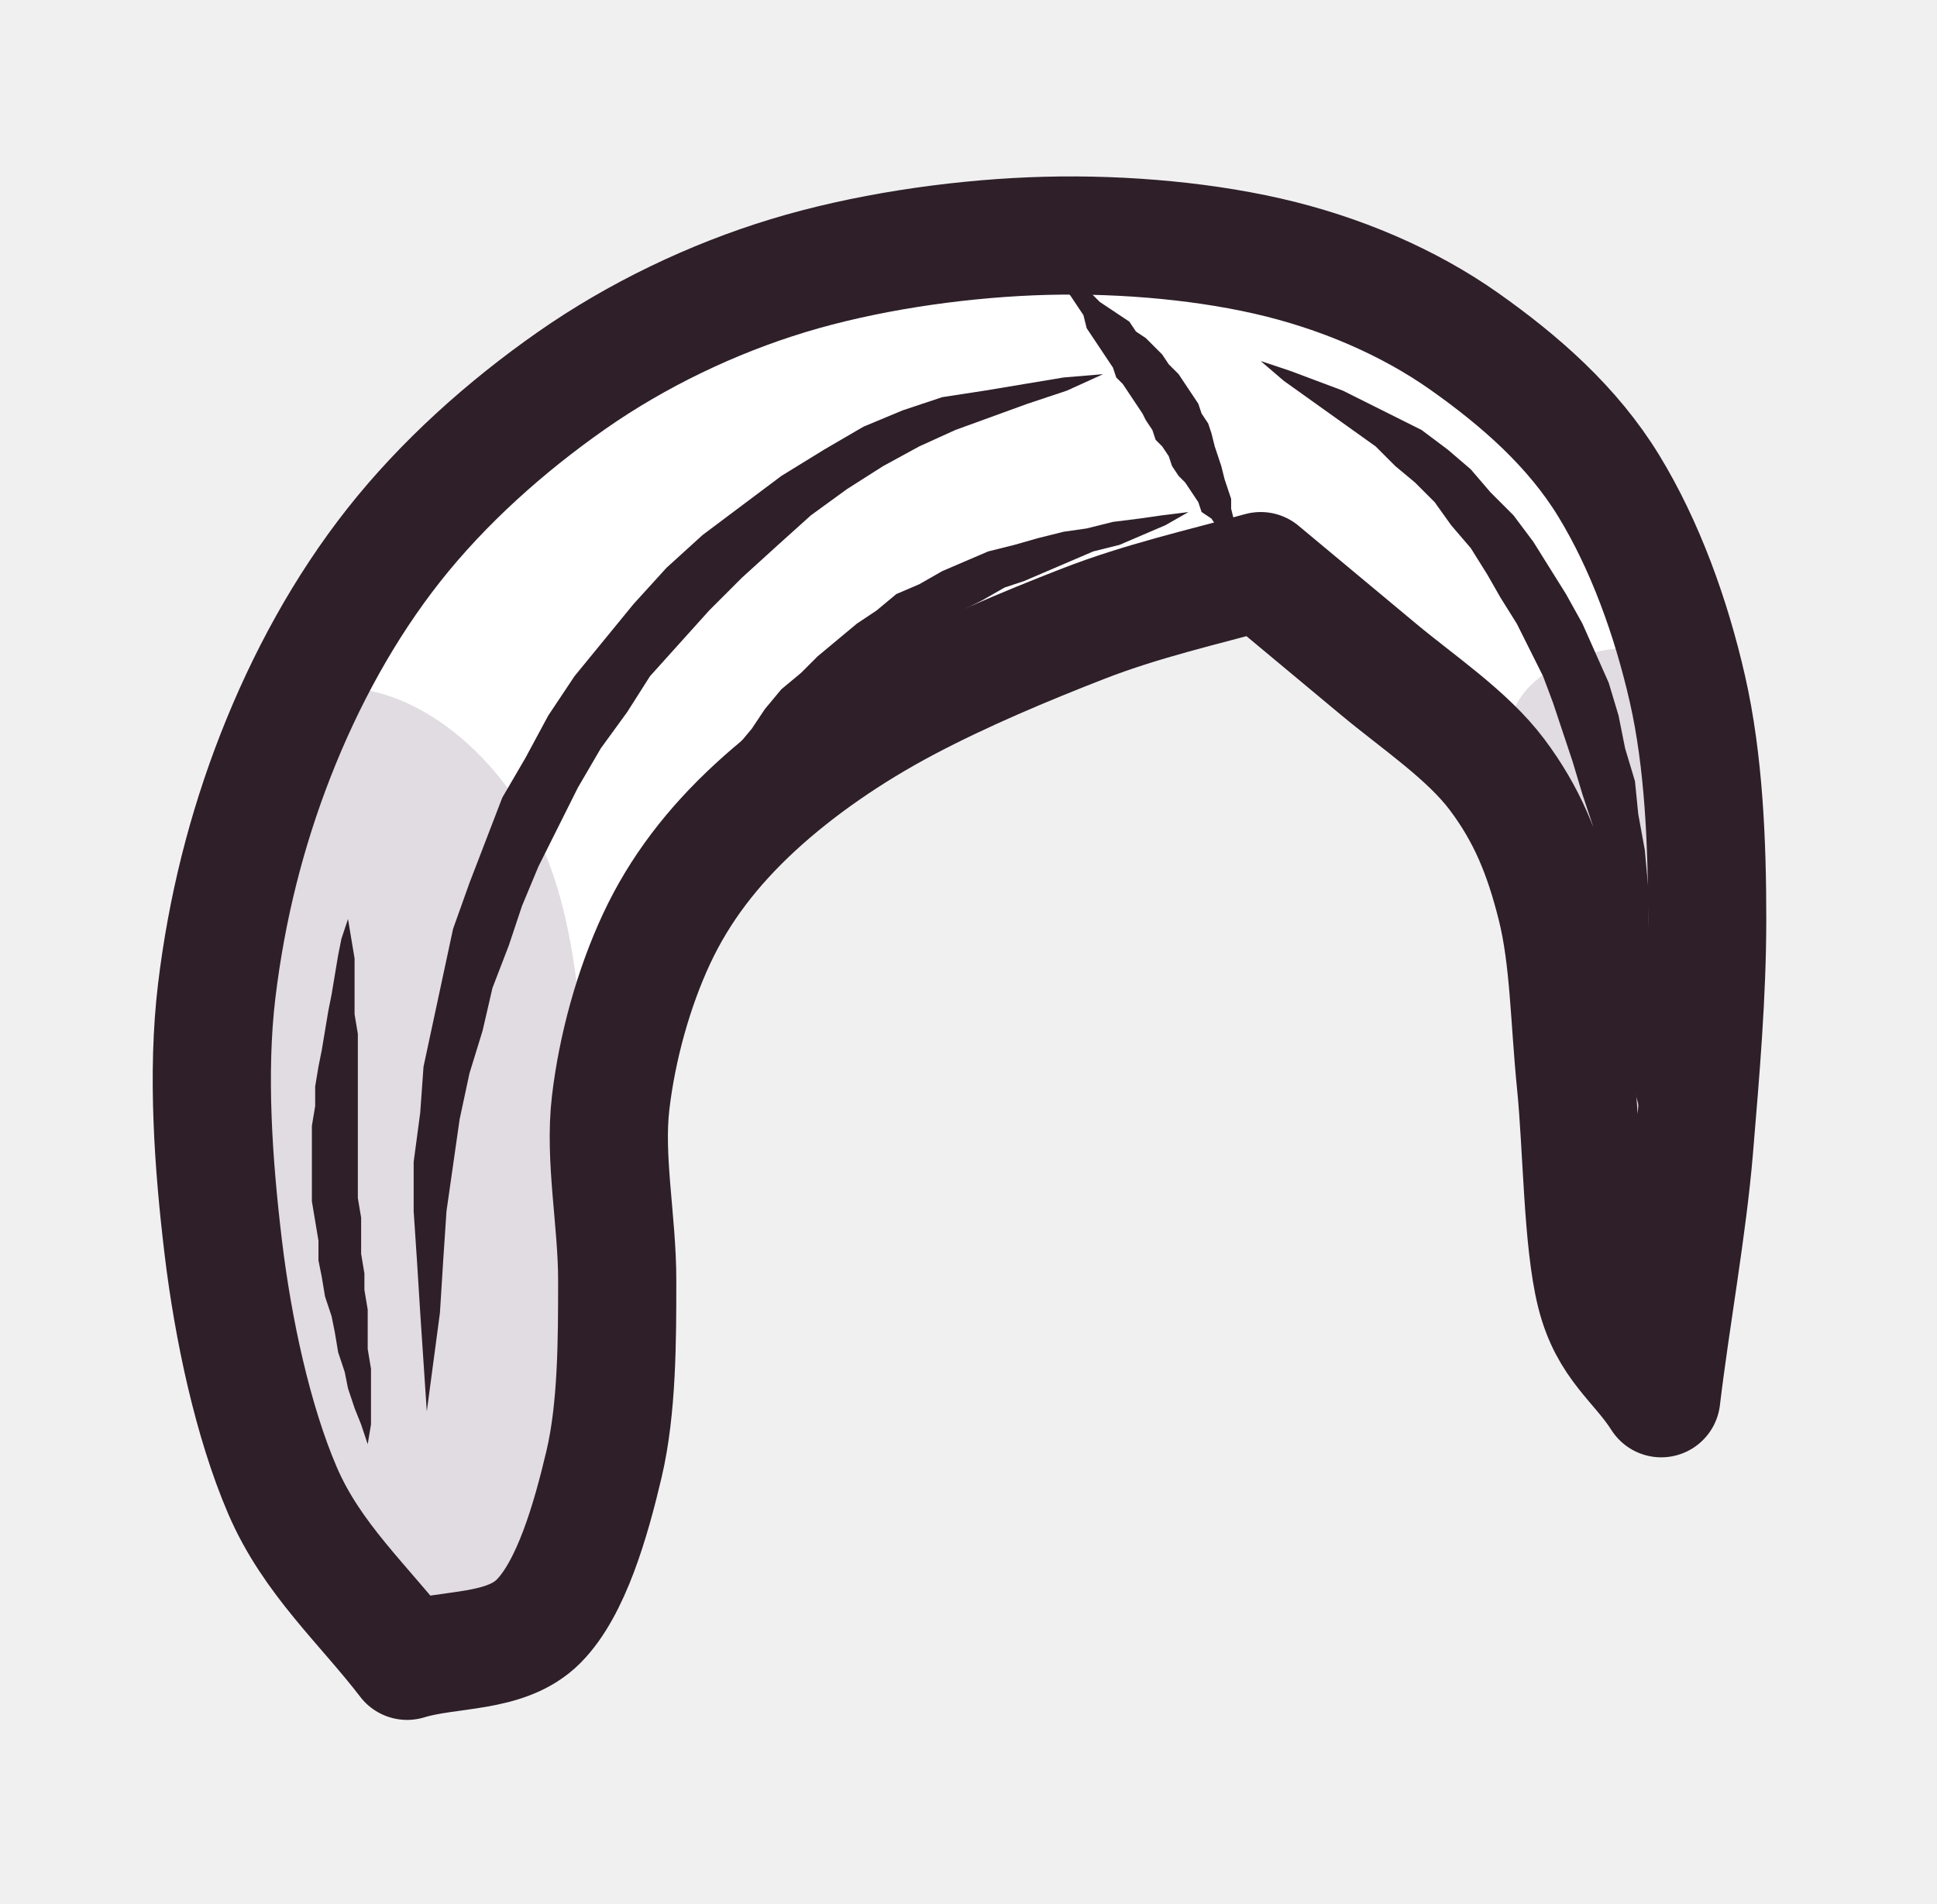
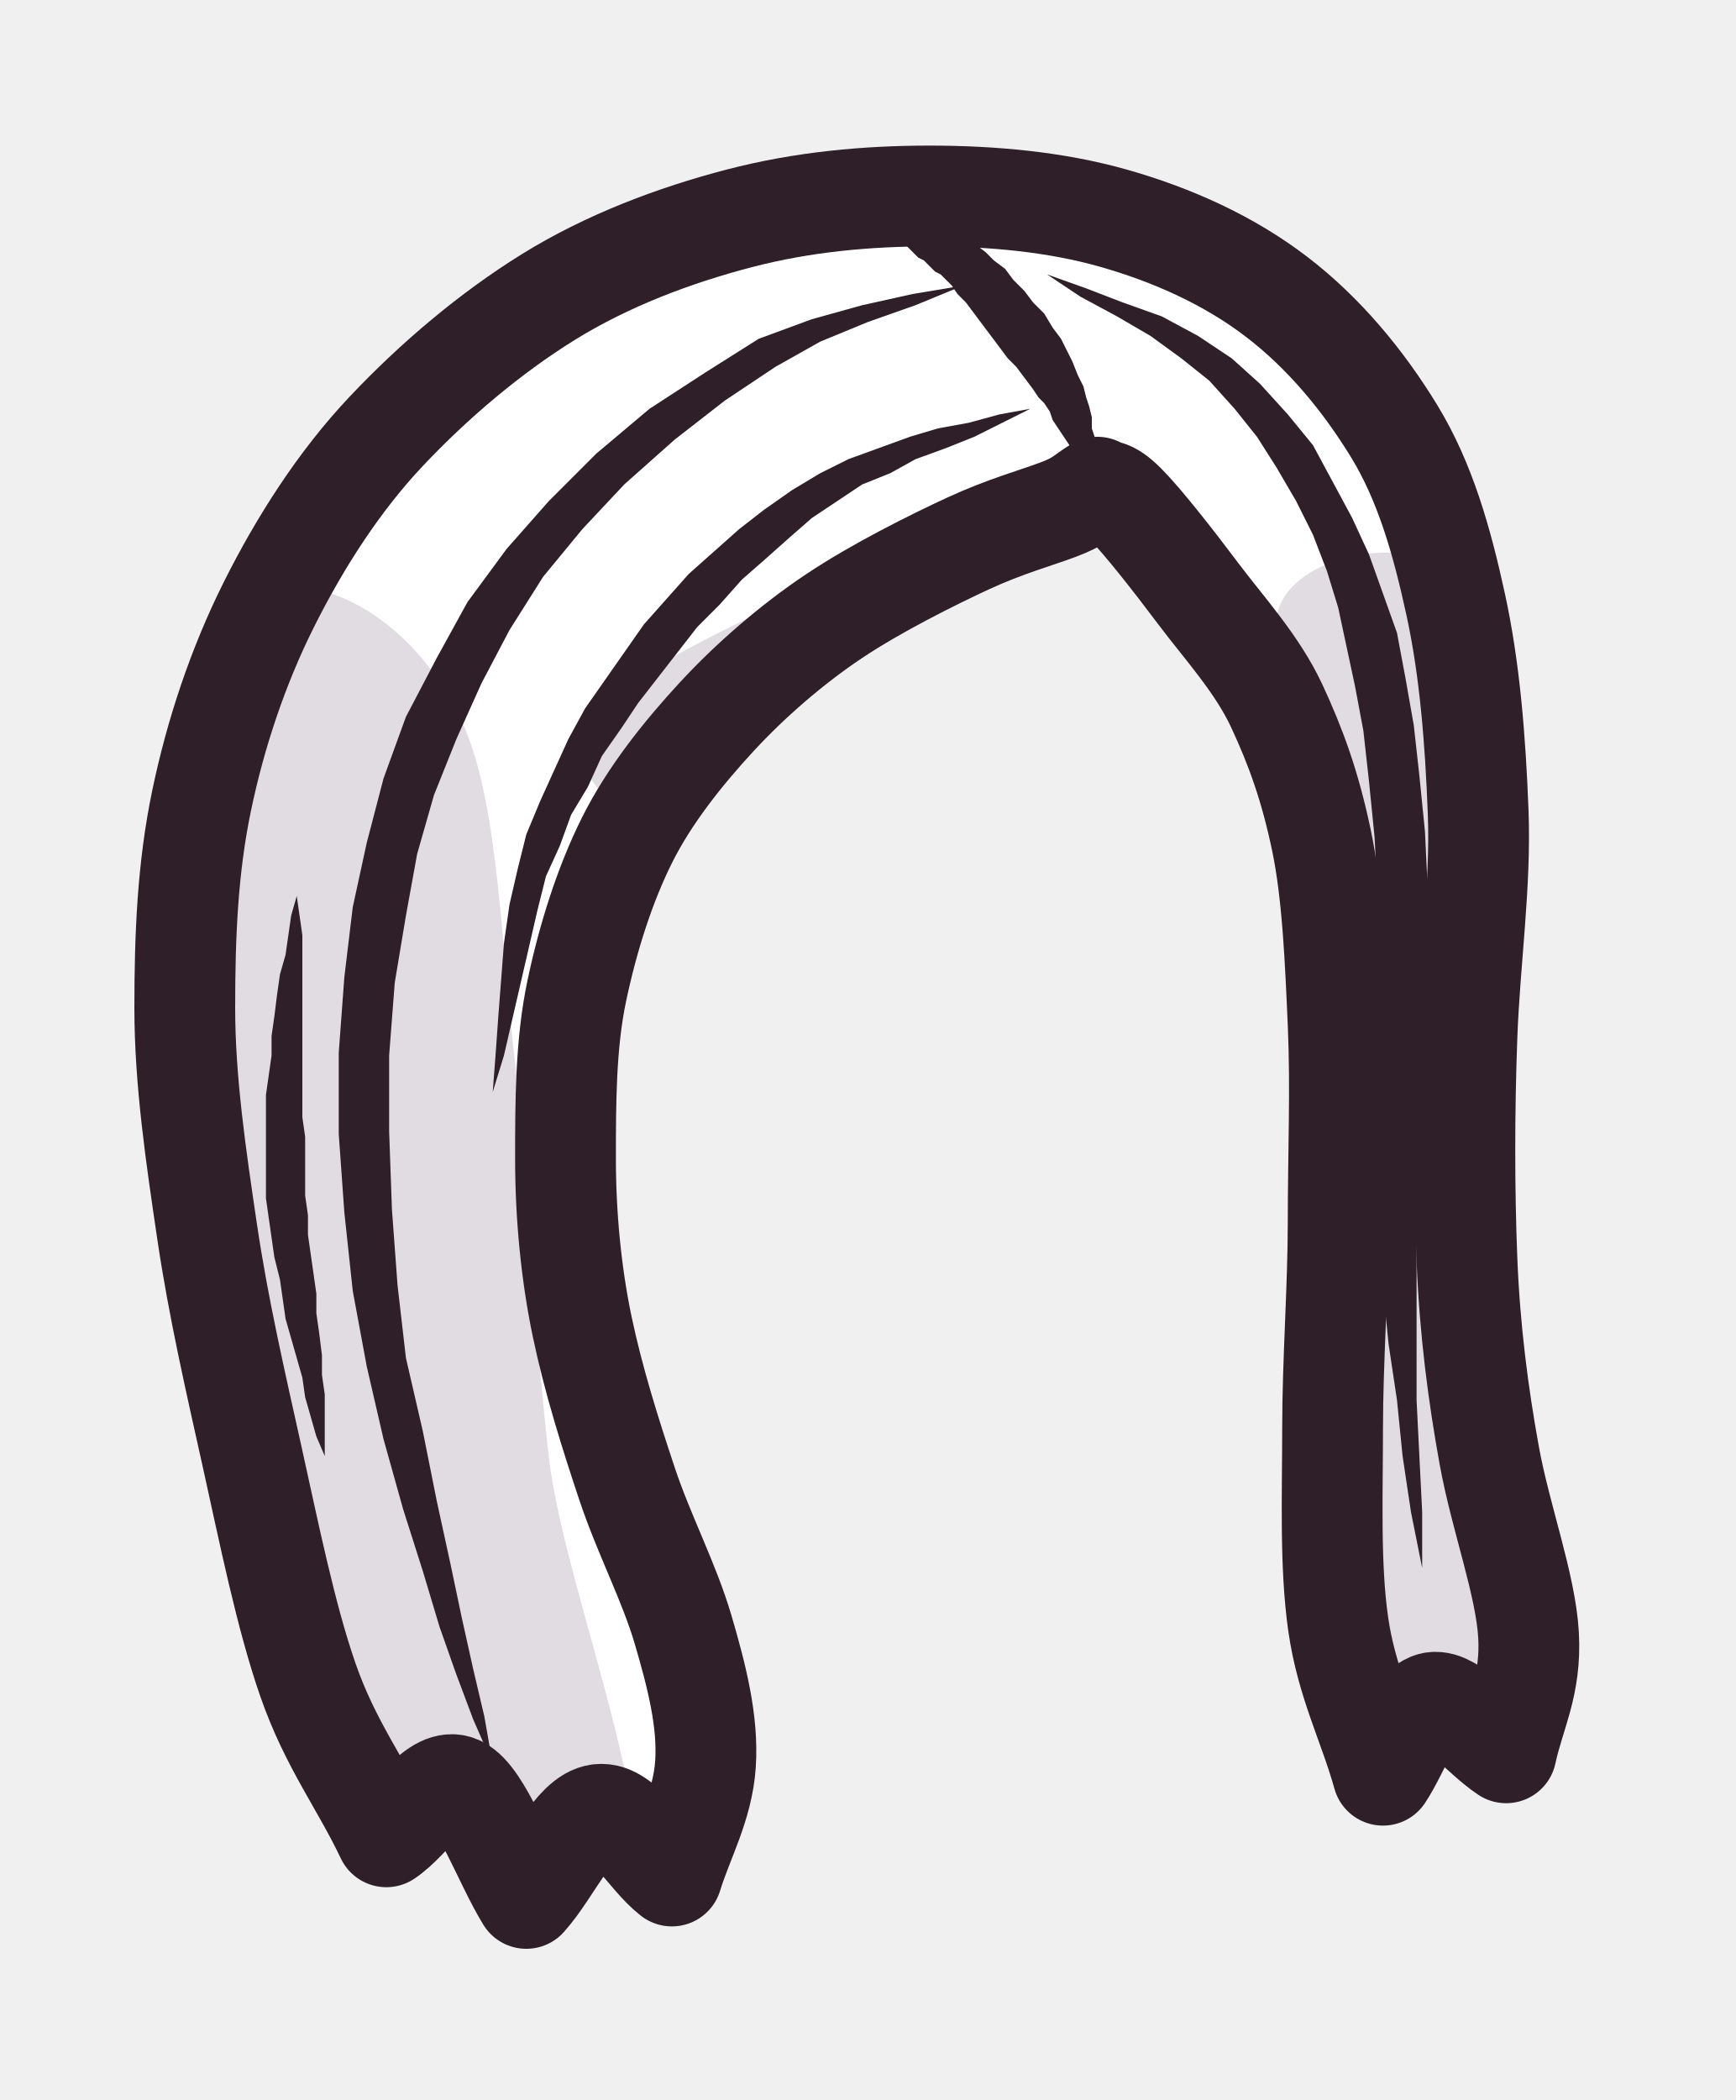
- <svg xmlns="http://www.w3.org/2000/svg" viewBox="0 0 59 58" width="59" height="58">
+ <svg xmlns="http://www.w3.org/2000/svg" viewBox="0 0 62 75" width="62" height="75">
  <defs>
-     <path id="person-hair-front-middle-part-front-shape" d="M12.4 50.6C11.1 48.9 9.5 47.5 8.6 45.4C7.7 43.3 7.1 40.5 6.8 38C6.5 35.5 6.3 32.7 6.6 30.2C6.9 27.7 7.5 25.3 8.4 23C9.3 20.7 10.5 18.5 12 16.6C13.5 14.7 15.4 13 17.4 11.6C19.4 10.2 21.7 9.1 24 8.4C26.3 7.7 29 7.3 31.4 7.2C33.8 7.1 36.4 7.3 38.6 7.8C40.8 8.3 42.9 9.2 44.6 10.4C46.3 11.6 47.9 13 49 14.8C50.1 16.6 50.9 18.8 51.4 21C51.9 23.2 52 25.7 52 28C52 30.3 51.8 32.6 51.6 35C51.4 37.4 50.9 40.1 50.6 42.6C49.9 41.5 49 41 48.6 39.4C48.2 37.8 48.2 35 48 33C47.8 31 47.8 29.2 47.4 27.6C47 26 46.5 24.8 45.6 23.6C44.7 22.4 43.2 21.4 42 20.4C40.8 19.4 39.6 18.4 38.4 17.4C36.6 17.9 34.8 18.3 33 19C31.2 19.7 29.3 20.5 27.6 21.4C25.9 22.3 24.3 23.4 23 24.6C21.7 25.8 20.7 27.1 20 28.6C19.3 30.1 18.8 31.9 18.6 33.6C18.4 35.3 18.8 37.2 18.8 39C18.8 40.8 18.8 42.9 18.4 44.6C18 46.3 17.4 48.4 16.4 49.4C15.4 50.4 13.7 50.2 12.4 50.6Z" />
+     <path id="person-hair-front-middle-part-front-shape" d="M13.8 65.6C12.9 63.7 11.8 62.3 11 60C10.2 57.7 9.6 54.7 9 52C8.4 49.3 7.8 46.7 7.4 44C7 41.3 6.6 38.6 6.6 36C6.6 33.4 6.7 31 7.2 28.6C7.7 26.2 8.5 23.8 9.6 21.6C10.7 19.4 12.1 17.2 13.8 15.4C15.5 13.6 17.5 11.9 19.6 10.6C21.7 9.3 24.1 8.4 26.4 7.8C28.7 7.2 31 7 33.2 7C35.4 7 37.7 7.2 39.8 7.8C41.9 8.4 43.9 9.3 45.6 10.6C47.3 11.9 48.7 13.6 49.8 15.4C50.9 17.2 51.5 19.3 52 21.6C52.5 23.9 52.7 26.4 52.8 29C52.9 31.6 52.5 34.3 52.4 37C52.3 39.7 52.3 42.5 52.4 45C52.5 47.5 52.8 49.8 53.2 52C53.6 54.2 54.5 56.6 54.6 58.4C54.7 60.2 54.1 61.2 53.8 62.6C52.9 62 51.9 60.7 51.2 60.8C50.5 60.9 50 62.5 49.4 63.4C48.9 61.6 48.1 60.1 47.8 58C47.5 55.9 47.6 53.4 47.6 51C47.6 48.6 47.8 46 47.8 43.6C47.8 41.2 47.9 38.9 47.8 36.6C47.7 34.3 47.6 31.9 47.2 30C46.8 28.1 46.3 26.7 45.6 25.2C44.9 23.7 43.7 22.4 42.8 21.2C41.9 20 40.8 18.6 40.2 18C39.6 17.4 39.5 17.6 39.2 17.4C38.7 17.7 38.6 17.9 37.8 18.2C37 18.5 35.9 18.8 34.6 19.4C33.3 20 31.3 21 29.8 22C28.3 23 26.8 24.3 25.6 25.6C24.4 26.9 23.2 28.4 22.4 30C21.6 31.6 21 33.5 20.6 35.4C20.2 37.3 20.2 39.4 20.2 41.4C20.2 43.4 20.4 45.5 20.8 47.4C21.2 49.3 21.8 51.2 22.4 53C23 54.8 23.9 56.5 24.4 58.2C24.9 59.9 25.3 61.5 25.2 63C25.1 64.5 24.4 65.7 24 67C23.1 66.3 22.3 64.7 21.4 64.8C20.5 64.9 19.7 66.8 18.8 67.8C18 66.5 17.2 64.2 16.4 63.8C15.6 63.4 14.7 65 13.8 65.6Z" />
    <clipPath id="person-hair-front-middle-part-front-clip">
      <use href="#person-hair-front-middle-part-front-shape" />
    </clipPath>
  </defs>
  <g id="fill-hair">
    <use href="#person-hair-front-middle-part-front-shape" fill="#ffffff" />
  </g>
  <g id="shade" clip-path="url(#person-hair-front-middle-part-front-clip)">
-     <path d="M4 24C5.2 18.5 8.9 20.7 11 21C13.1 21.3 15.4 23.2 16.6 26C17.8 28.8 17.9 33.3 18 38C18.1 42.7 19.7 51.3 17.4 54C15.1 56.7 6.2 59 4 54C1.8 49 2.8 29.5 4 24Z" fill="#3f2541" fill-opacity="0.16" />
-     <path d="M46 22C46.4 20 49.7 19.3 51 20C52.3 20.7 53.5 22 54 26C54.5 30 54.8 41 54 44C53.2 47 49.9 46 49 44C48.1 42 48.9 35.7 48.4 32C47.9 28.3 45.6 24 46 22Z" fill="#3f2541" fill-opacity="0.16" />
-     <path d="M21 24.6C22 23.3 26.2 21.3 29 20C31.8 18.7 35.7 17 38 17C40.3 17 41.5 18.8 43 20C44.5 21.2 47.2 23.6 47 24C46.8 24.4 43.7 23.2 42 22.6C40.3 22 39.2 20.4 37 20.6C34.8 20.8 31.3 22.4 29 23.6C26.7 24.8 24.3 27.8 23 28C21.7 28.2 20 25.9 21 24.6Z" fill="#3f2541" fill-opacity="0.16" />
+     <path d="M4 24C5.2 15.8 8.9 20.7 11 21C13.1 21.3 15.4 23.2 16.6 26C17.8 28.8 17.9 33.7 18.4 38C18.9 42.3 19 46.7 19.6 52C20.2 57.3 24.6 67 22 70C19.4 73 7 77.7 4 70C1 62.3 2.8 32.2 4 24Z" fill="#3f2541" fill-opacity="0.16" />
+     <path d="M45.6 22C46 20 49.4 19.3 51 20C52.6 20.7 54.2 18.7 55 26C55.8 33.3 56.9 57.7 56 64C55.1 70.3 50.6 69.3 49.4 64C48.2 58.7 49.2 39 48.6 32C48 25 45.2 24 45.6 22Z" fill="#3f2541" fill-opacity="0.16" />
+     <path d="M21 25.6C22 24.3 26.4 22.2 29 21C31.6 19.8 34.9 18.9 36.6 18.6C38.3 18.3 38.3 18.8 39.2 19C40.1 19.2 40.8 18.7 42 19.6C43.2 20.5 46.4 23.8 46.4 24.4C46.4 25 43.6 23.9 42 23.4C40.4 22.9 39.2 21.2 37 21.4C34.8 21.6 31.3 23.3 29 24.6C26.7 25.9 24.3 28.8 23 29C21.7 29.2 20 26.9 21 25.6Z" fill="#3f2541" fill-opacity="0.16" />
  </g>
  <g id="ink">
    <use href="#person-hair-front-middle-part-front-shape" fill="none" stroke="#2e1f29" stroke-width="3.6" stroke-linecap="round" stroke-linejoin="round" />
-     <path d="M37.6 16.6L37.6 16.2L37.6 15.9L37.5 15.5L37.5 15.2L37.4 14.9L37.3 14.6L37.2 14.2L37.1 13.9L37 13.6L36.9 13.2L36.8 12.9L36.6 12.6L36.5 12.3L36.3 12L36.1 11.7L35.9 11.4L35.6 11.1L35.4 10.8L35.2 10.6L34.9 10.3L34.6 10.1L34.4 9.8L34.1 9.6L33.8 9.4L33.5 9.2L33.3 9L33 8.7L32.8 8.4L32.4 8.8L32.6 9L32.8 9.3L33 9.6L33.1 10L33.3 10.3L33.5 10.6L33.7 10.9L33.9 11.2L34 11.5L34.2 11.7L34.4 12L34.6 12.3L34.8 12.6L34.9 12.8L35.1 13.1L35.2 13.4L35.4 13.6L35.6 13.9L35.7 14.2L35.9 14.5L36.1 14.7L36.3 15L36.5 15.3L36.6 15.6L36.9 15.8L37.1 16.1L37.3 16.4L37.6 16.6Z" fill="#2e1f29" />
-     <path d="M33.6 11.4L32.4 11.5L31.2 11.7L30 11.9L28.7 12.1L27.5 12.5L26.3 13L25.1 13.7L23.8 14.5L22.6 15.4L21.4 16.3L20.3 17.3L19.3 18.4L18.4 19.5L17.5 20.6L16.7 21.8L16 23.1L15.3 24.3L14.8 25.6L14.3 26.9L13.8 28.3L13.5 29.7L13.2 31.1L12.9 32.5L12.8 33.9L12.6 35.4L12.6 36.9L12.7 38.4L12.8 40L12.9 41.5L13 43L13 43L13.2 41.5L13.4 40L13.5 38.4L13.6 36.9L13.8 35.5L14 34.1L14.3 32.7L14.7 31.4L15 30.1L15.5 28.8L15.9 27.6L16.4 26.4L17 25.2L17.6 24L18.3 22.8L19.1 21.7L19.8 20.6L20.7 19.6L21.6 18.6L22.6 17.6L23.7 16.6L24.7 15.7L25.8 14.9L26.9 14.2L28 13.6L29.1 13.1L30.2 12.7L31.3 12.3L32.5 11.9L33.6 11.4Z" fill="#2e1f29" />
-     <path d="M36.2 15.6L35.4 15.7L34.7 15.8L33.9 15.9L33.1 16.1L32.4 16.2L31.6 16.4L30.9 16.6L30.1 16.8L29.4 17.1L28.7 17.4L28 17.8L27.3 18.1L26.7 18.6L26.1 19L25.5 19.5L24.9 20L24.4 20.5L23.8 21L23.3 21.6L22.9 22.2L22.4 22.8L22.1 23.4L21.7 24.1L21.4 24.8L21.1 25.5L20.9 26.2L20.7 26.9L20.4 27.6L20.2 28.3L20 29L20 29L20.5 28.4L20.9 27.8L21.3 27.2L21.6 26.5L22 25.9L22.3 25.3L22.7 24.7L23.1 24.1L23.5 23.5L23.9 23L24.4 22.5L24.9 22L25.4 21.6L25.9 21.1L26.4 20.6L27 20.2L27.6 19.8L28.1 19.4L28.7 19L29.3 18.6L29.9 18.3L30.6 17.9L31.2 17.7L31.9 17.4L32.6 17.1L33.3 16.8L34.1 16.6L34.8 16.3L35.5 16L36.2 15.6Z" fill="#2e1f29" />
-     <path d="M38.4 11L39.1 11.6L39.8 12.1L40.5 12.6L41.2 13.1L41.9 13.6L42.5 14.2L43.1 14.7L43.7 15.3L44.2 16L44.8 16.7L45.3 17.5L45.7 18.2L46.2 19L46.6 19.8L47 20.6L47.3 21.4L47.6 22.3L47.9 23.2L48.2 24.2L48.5 25.1L48.7 26.1L48.9 27.1L49.1 28.2L49.3 29.4L49.4 30.5L49.6 31.7L49.7 32.9L50 34L50 34L50.1 32.8L50.2 31.7L50.2 30.5L50.3 29.3L50.2 28.1L50.2 27L50.1 25.9L49.9 24.8L49.8 23.8L49.5 22.8L49.3 21.8L49 20.8L48.6 19.9L48.2 19L47.7 18.1L47.2 17.3L46.7 16.5L46.1 15.7L45.4 15L44.8 14.3L44.1 13.7L43.3 13.1L42.5 12.7L41.7 12.3L40.9 11.9L40.1 11.6L39.3 11.3L38.4 11Z" fill="#2e1f29" />
-     <path d="M10.6 28L10.4 28.6L10.3 29.1L10.2 29.7L10.1 30.3L10 30.8L9.9 31.4L9.8 32L9.7 32.5L9.6 33.1L9.6 33.7L9.5 34.3L9.5 34.9L9.5 35.4L9.5 36L9.5 36.6L9.6 37.2L9.7 37.8L9.7 38.4L9.8 38.9L9.9 39.5L10.1 40.1L10.2 40.6L10.3 41.2L10.5 41.8L10.6 42.3L10.8 42.9L11 43.4L11.2 44L11.2 44L11.3 43.4L11.3 42.8L11.3 42.2L11.3 41.7L11.2 41.1L11.2 40.5L11.2 39.9L11.1 39.3L11.1 38.8L11 38.2L11 37.6L11 37.1L10.9 36.5L10.9 36L10.9 35.4L10.9 34.9L10.9 34.3L10.9 33.7L10.9 33.2L10.9 32.6L10.9 32L10.9 31.5L10.8 30.9L10.8 30.3L10.8 29.7L10.8 29.2L10.7 28.6L10.6 28Z" fill="#2e1f29" />
+     <path d="M39.3 16.7L39.2 16.3L39.1 16L39.1 15.6L39 15.3L39 14.9L38.9 14.5L38.8 14.2L38.7 13.8L38.5 13.4L38.3 12.9L38.1 12.5L37.9 12.1L37.6 11.7L37.3 11.2L36.9 10.8L36.6 10.4L36.2 10L35.9 9.6L35.5 9.3L35.2 9L34.8 8.7L34.5 8.5L34.2 8.4L33.8 8.2L33.5 8.2L33.2 8.1L32.9 8.1L32.7 8.1L32.4 8.1L32 8.2L32 8.2L32.2 8.6L32.4 8.8L32.6 9L32.8 9.2L33 9.3L33.2 9.5L33.4 9.7L33.6 9.8L33.8 10L34 10.2L34.2 10.5L34.5 10.8L34.8 11.2L35.1 11.6L35.4 12L35.7 12.4L36 12.8L36.3 13.1L36.6 13.5L36.9 13.9L37.1 14.2L37.3 14.4L37.5 14.7L37.6 15L37.8 15.3L38 15.6L38.2 15.9L38.4 16.2L38.6 16.6L38.7 16.9Z" fill="#2e1f29" />
+     <path d="M34.4 10.2L32.6 10.5L30.8 10.9L29 11.4L27.1 12.1L25.2 13.3L23.2 14.6L21.3 16.2L19.6 17.9L18.1 19.6L16.7 21.5L15.6 23.5L14.5 25.6L13.7 27.8L13.1 30.1L12.6 32.4L12.3 34.9L12.1 37.6L12.1 40.5L12.3 43.3L12.6 46.1L13.1 48.8L13.7 51.4L14.4 53.9L15.1 56.1L15.7 58.1L16.3 59.8L16.9 61.4L17.6 63L17.6 63L17.3 61.3L16.9 59.6L16.5 57.8L16.1 55.9L15.6 53.6L15.1 51.1L14.5 48.5L14.2 45.9L14 43.2L13.9 40.4L13.9 37.7L14.1 35.1L14.5 32.7L14.9 30.5L15.5 28.4L16.3 26.4L17.2 24.4L18.2 22.5L19.4 20.6L20.8 18.9L22.3 17.3L24.1 15.7L25.9 14.3L27.7 13.1L29.3 12.2L31 11.5L32.7 10.9L34.4 10.2Z" fill="#2e1f29" />
+     <path d="M36.8 14.6L35.7 14.8L34.6 15.1L33.5 15.3L32.5 15.6L31.4 16L30.3 16.4L29.3 16.9L28.3 17.5L27.3 18.2L26.4 18.9L25.5 19.7L24.6 20.5L23.8 21.4L23 22.3L22.3 23.3L21.6 24.3L20.9 25.3L20.3 26.4L19.8 27.5L19.3 28.6L18.8 29.8L18.5 31L18.2 32.3L18 33.7L17.9 35L17.8 36.3L17.7 37.7L17.6 39L17.6 39L18 37.7L18.3 36.4L18.6 35.1L18.9 33.8L19.2 32.5L19.5 31.3L20 30.2L20.4 29.1L21 28.1L21.5 27L22.2 26L22.8 25.1L23.5 24.2L24.2 23.3L24.9 22.4L25.7 21.6L26.5 20.7L27.3 20L28.2 19.2L29 18.5L29.9 17.9L30.8 17.3L31.8 16.9L32.7 16.4L33.8 16L34.8 15.6L35.8 15.1L36.8 14.6Z" fill="#2e1f29" />
+     <path d="M37.4 9.8L38.6 10.6L39.9 11.3L41.1 12L42.2 12.8L43.2 13.6L44.1 14.6L44.9 15.6L45.6 16.7L46.3 17.9L46.9 19.1L47.4 20.4L47.8 21.7L48.1 23.1L48.4 24.5L48.7 26.1L48.9 27.9L49.1 29.9L49.2 31.9L49.3 34L49.4 36L49.4 38L49.4 40L49.4 42L49.4 44L49.4 46L49.6 48L49.9 50L50.1 52L50.4 54L50.8 56L50.8 56L50.8 54L50.7 52L50.6 50L50.6 48L50.6 46L50.6 44L50.7 42L50.9 40L51 38L51 36L51 33.9L51 31.8L50.9 29.7L50.7 27.7L50.5 25.9L50.2 24.2L49.9 22.6L49.4 21.2L48.9 19.8L48.3 18.5L47.6 17.2L46.9 15.9L46 14.8L45 13.7L44 12.8L42.8 12L41.5 11.3L40.1 10.8L38.8 10.3L37.4 9.8Z" fill="#2e1f29" />
+     <path d="M10.6 32L10.4 32.7L10.3 33.4L10.2 34.1L10 34.8L9.9 35.5L9.8 36.3L9.7 37L9.7 37.7L9.6 38.4L9.5 39.1L9.5 39.8L9.5 40.6L9.5 41.3L9.5 42L9.5 42.8L9.6 43.5L9.7 44.2L9.8 44.9L10 45.7L10.1 46.4L10.2 47.1L10.4 47.8L10.6 48.5L10.8 49.2L10.9 49.9L11.1 50.6L11.3 51.3L11.6 52L11.6 52L11.6 51.3L11.6 50.5L11.6 49.8L11.5 49.1L11.5 48.4L11.4 47.6L11.3 46.9L11.3 46.2L11.2 45.5L11.1 44.8L11 44.1L11 43.4L10.9 42.7L10.9 42L10.9 41.3L10.9 40.6L10.8 39.9L10.8 39.2L10.8 38.5L10.8 37.7L10.8 37L10.8 36.3L10.8 35.6L10.8 34.9L10.8 34.2L10.8 33.4L10.7 32.7L10.6 32Z" fill="#2e1f29" />
  </g>
</svg>
